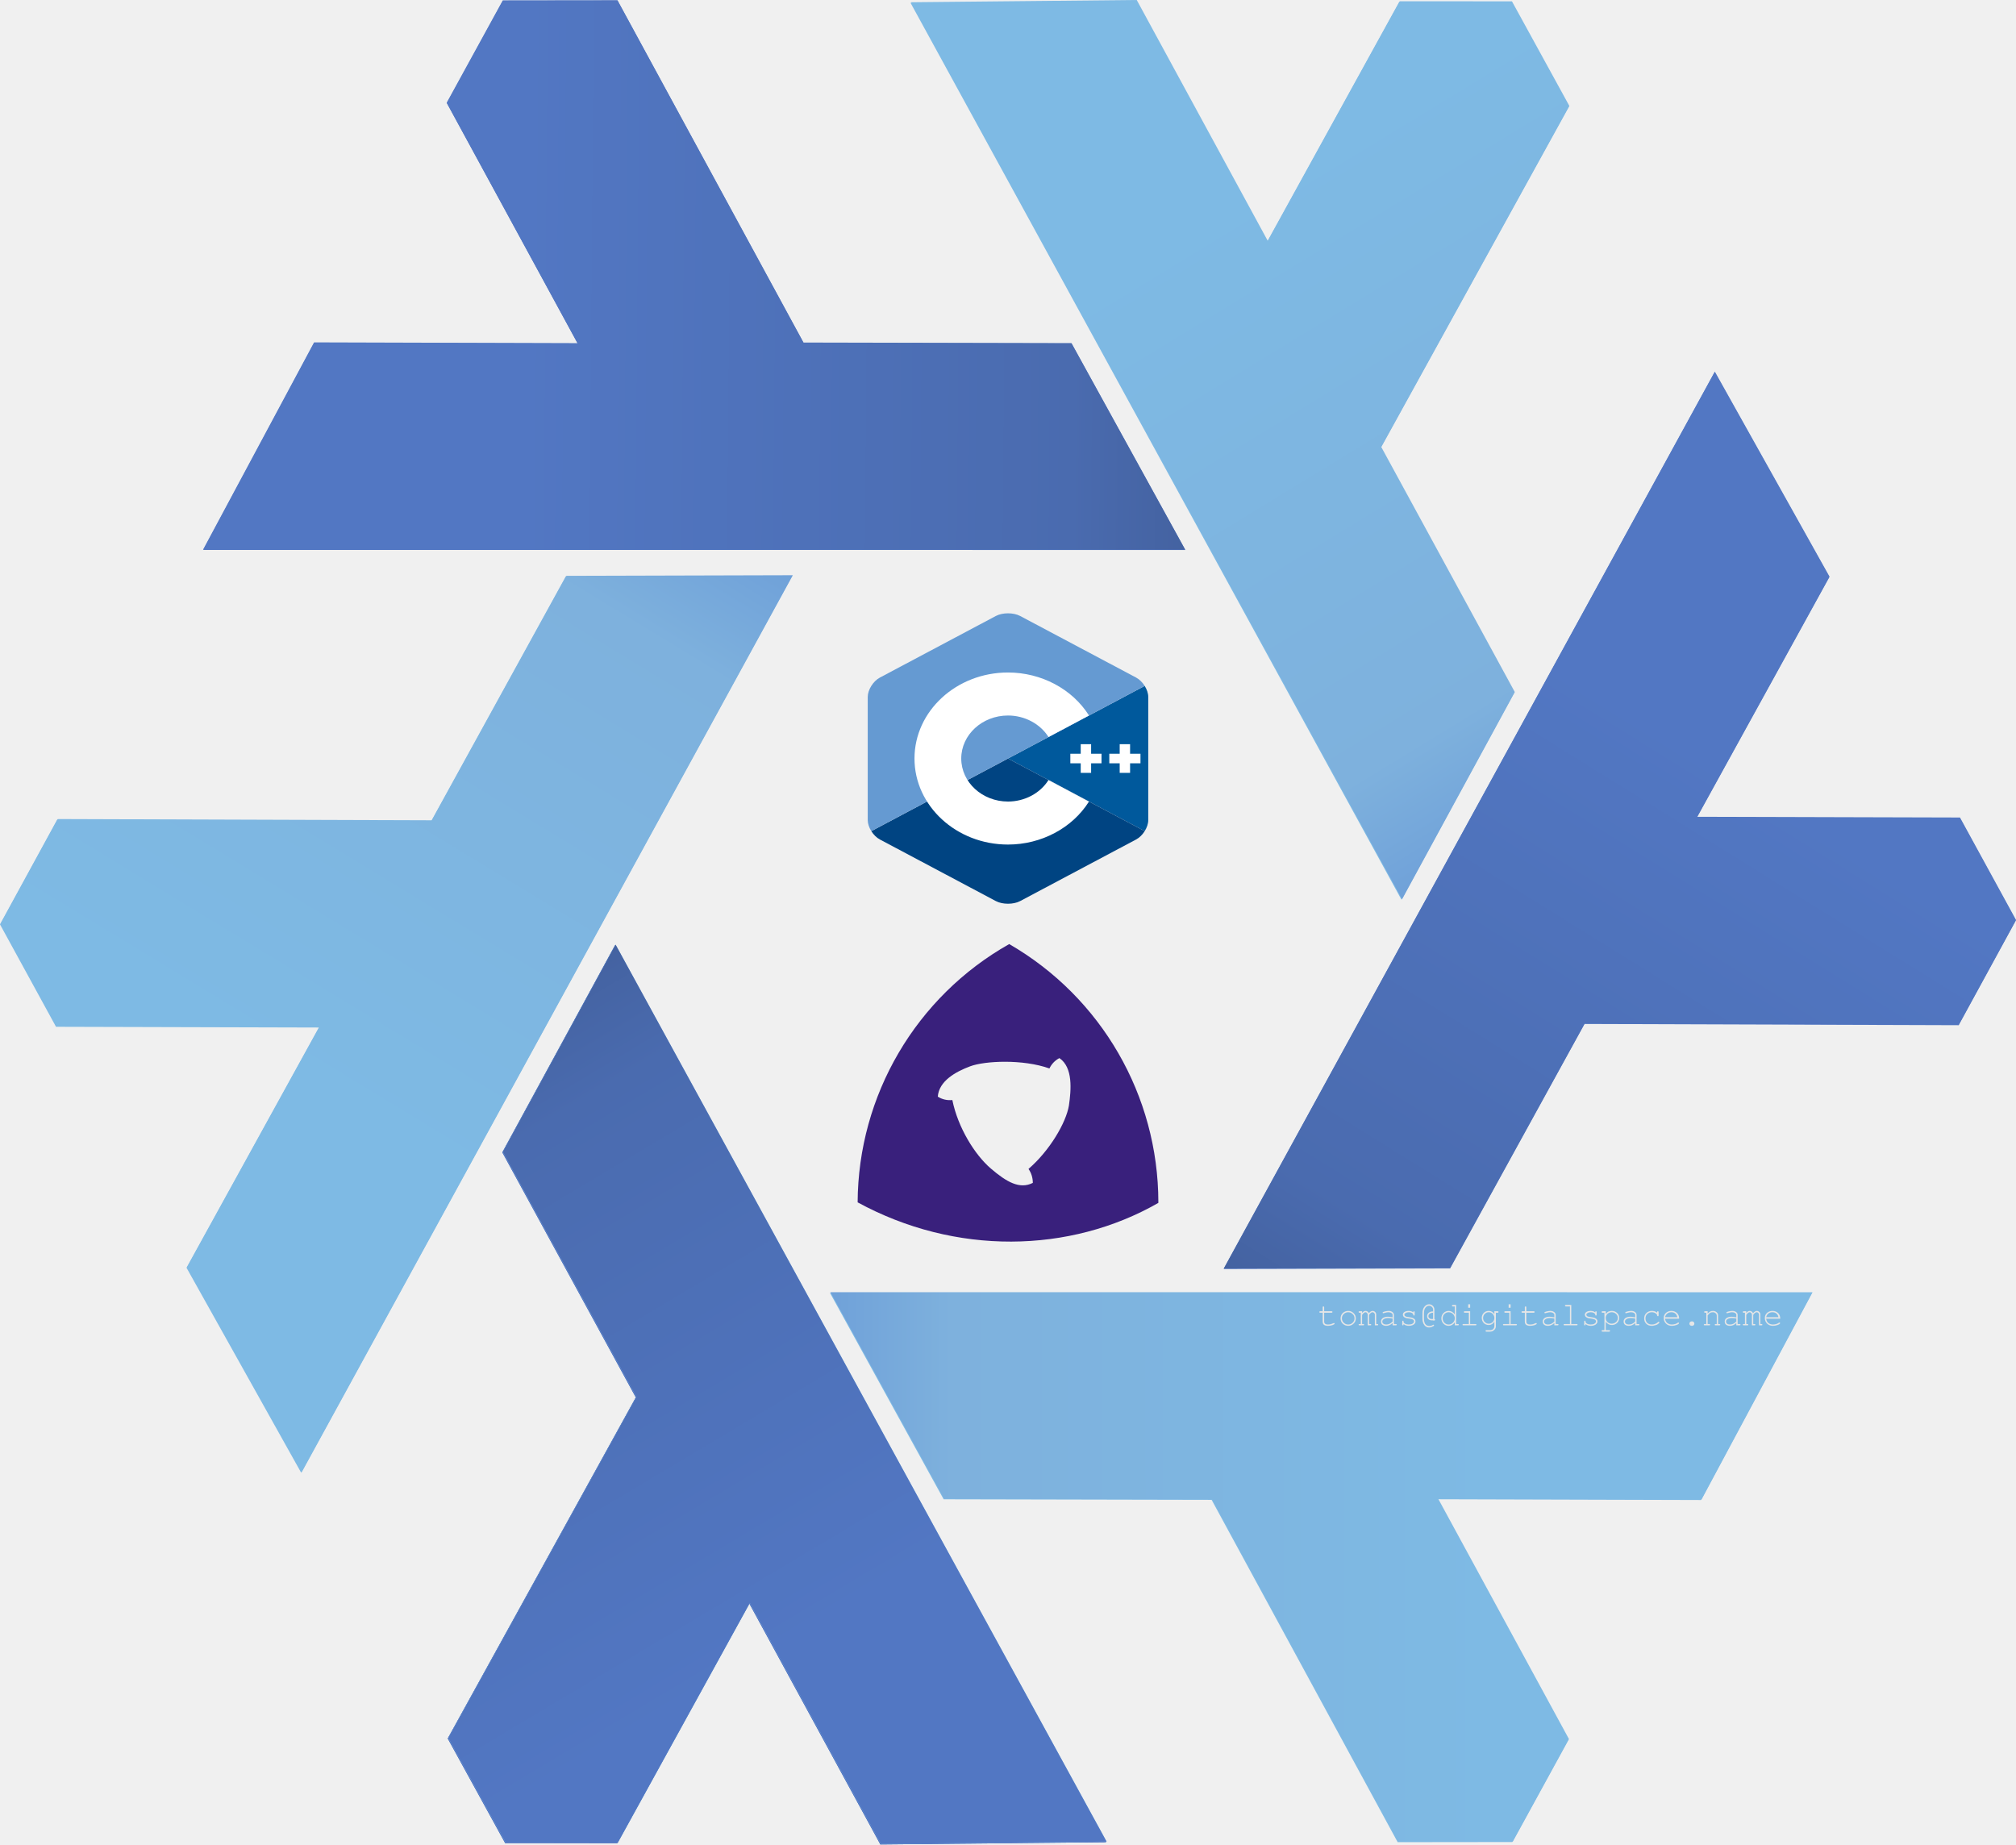
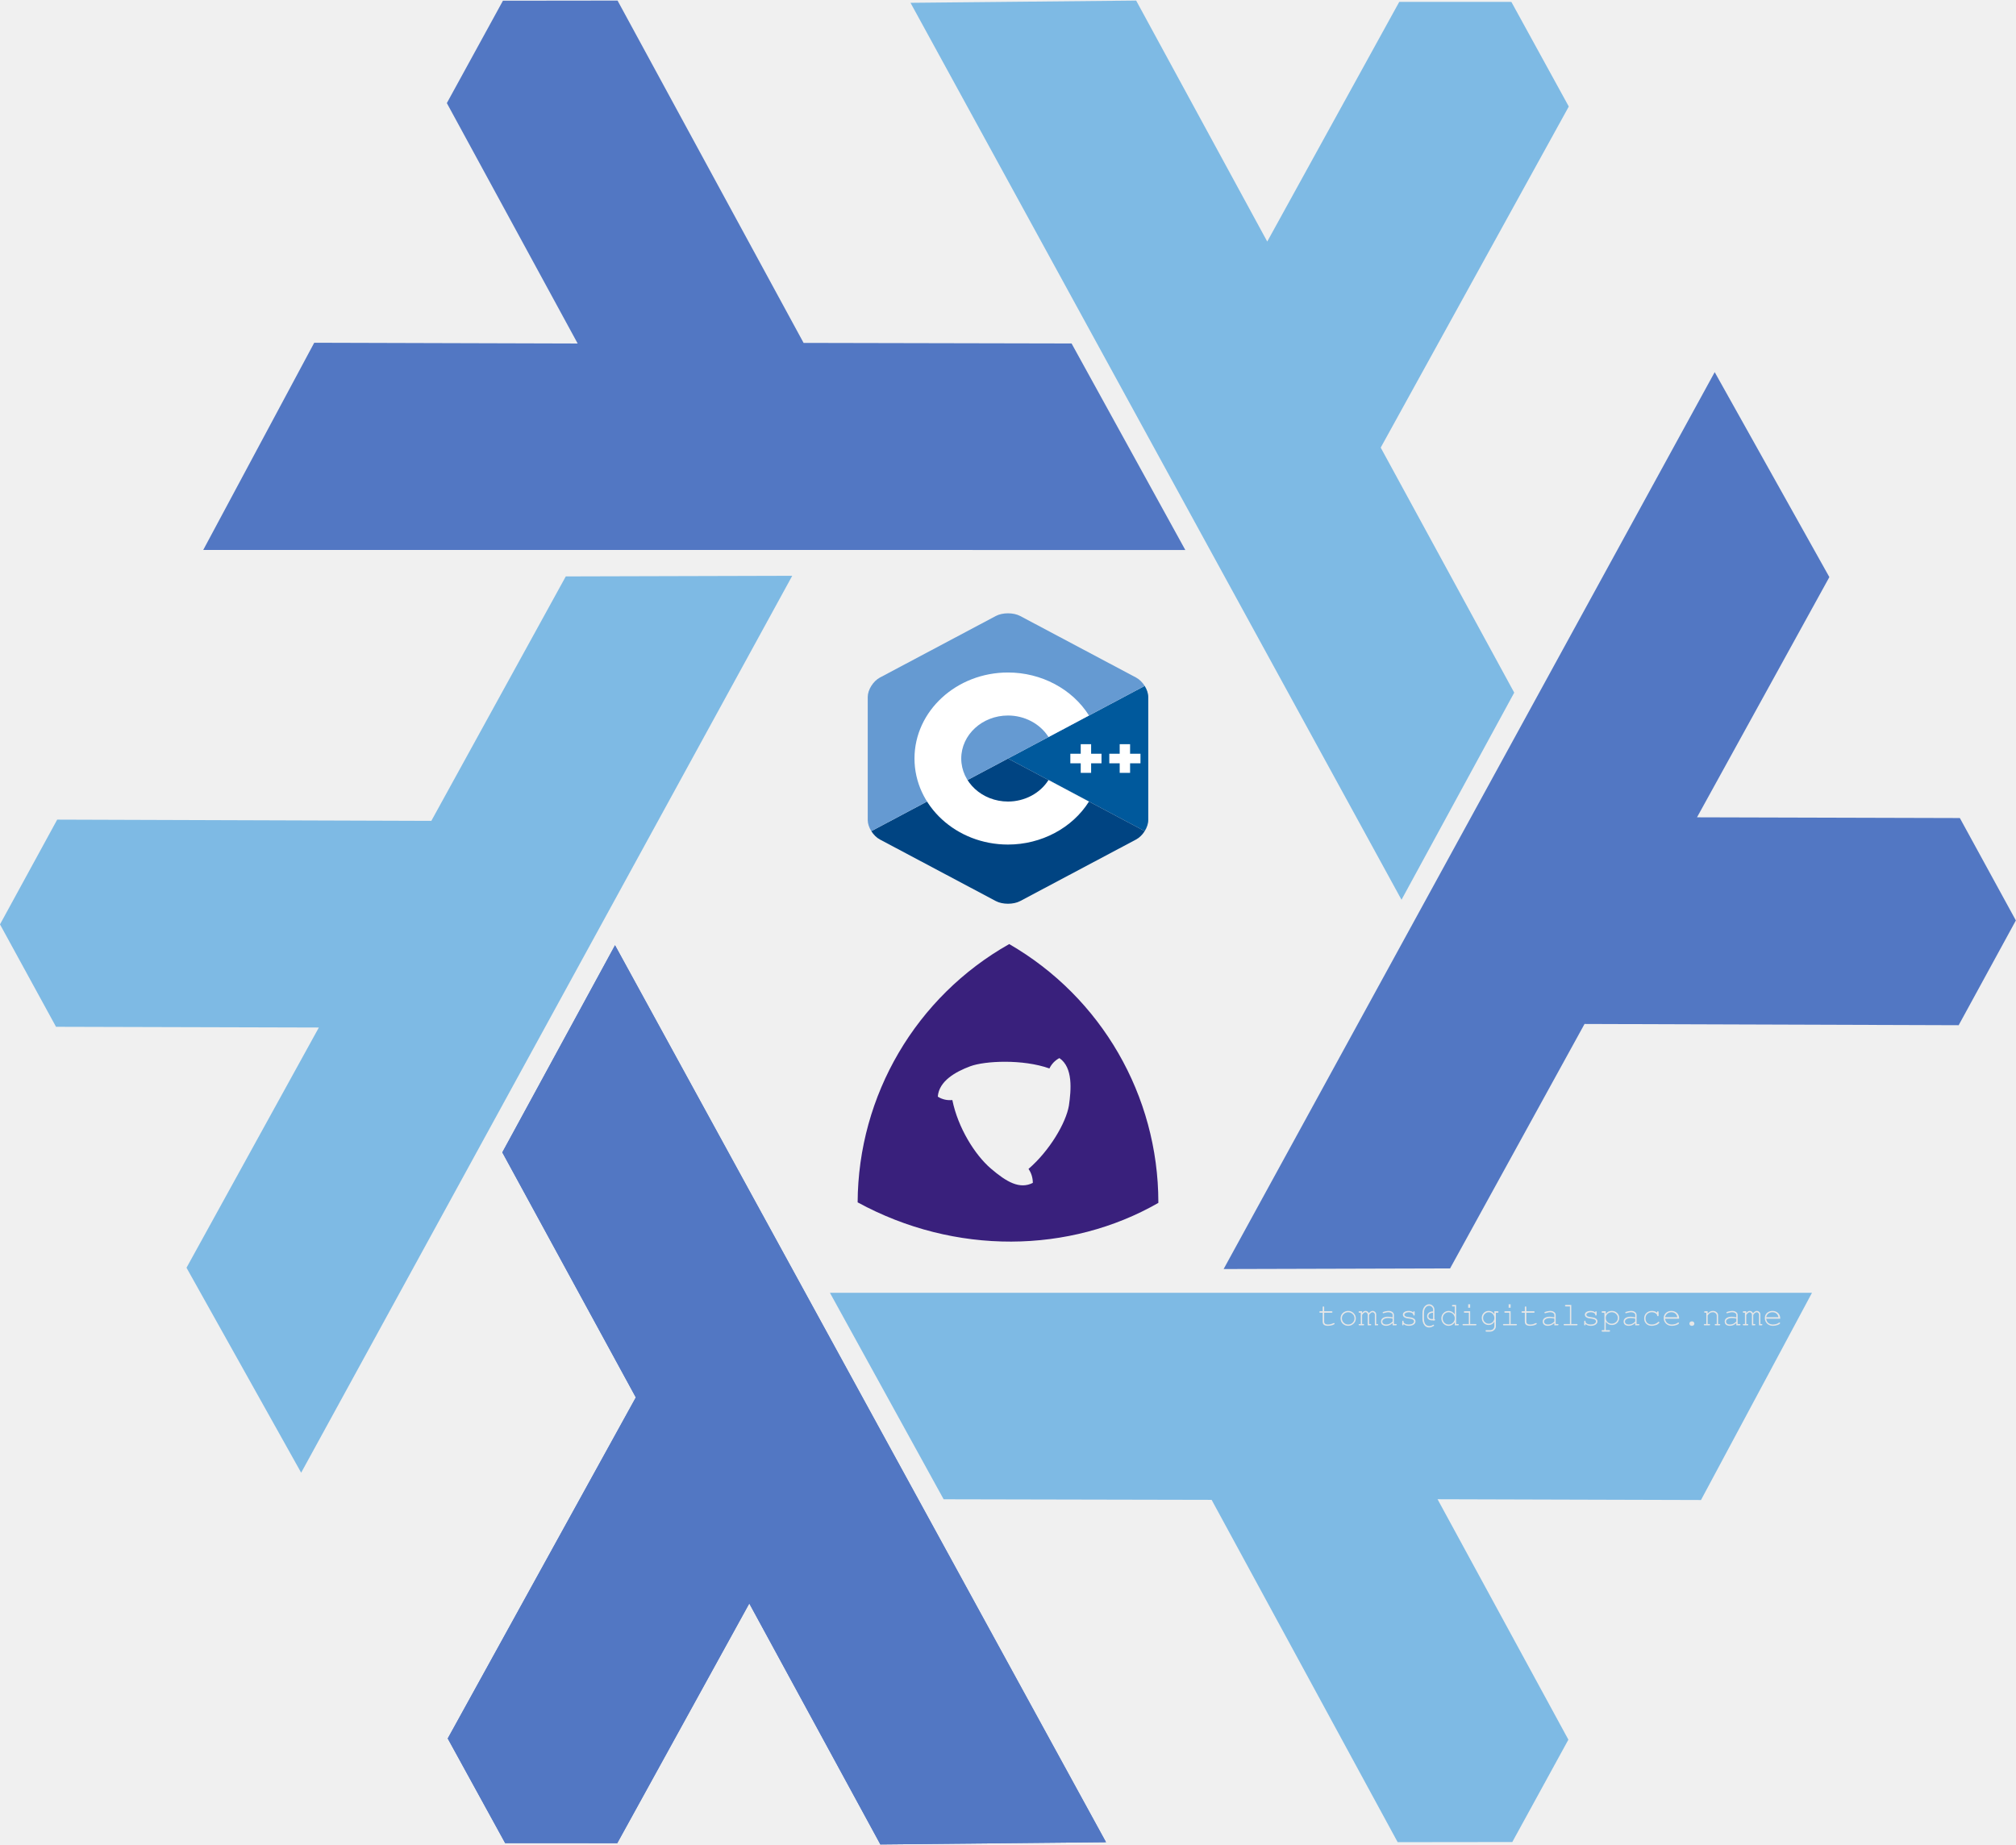
<svg xmlns="http://www.w3.org/2000/svg" xmlns:xlink="http://www.w3.org/1999/xlink" width="465.616mm" height="426.004mm" viewBox="0 0 465.616 426.004" version="1.1" id="svg1" xml:space="preserve">
  <defs id="defs1">
    <rect x="92.898" y="1238.642" width="1006.397" height="692.866" id="rect1" />
    <marker orient="auto" refY="0" refX="0" id="marker4405" style="overflow:visible">
      <path id="path4403" d="M 0,0 5,-5 -12.5,0 5,5 Z" style="fill:#000000;fill-opacity:1;fill-rule:evenodd;stroke:#000000;stroke-width:1pt;stroke-opacity:1" transform="matrix(-0.8,0,0,-0.8,-10,0)" />
    </marker>
    <marker orient="auto" refY="0" refX="0" id="Arrow1Lstart" style="overflow:visible">
      <path id="path2389" d="M 0,0 5,-5 -12.5,0 5,5 Z" style="fill:#000000;fill-opacity:1;fill-rule:evenodd;stroke:#000000;stroke-width:1pt;stroke-opacity:1" transform="matrix(0.8,0,0,0.8,10,0)" />
    </marker>
    <marker orient="auto" refY="0" refX="0" id="Arrow1Lend" style="overflow:visible">
      <path id="path2392" d="M 0,0 5,-5 -12.5,0 5,5 Z" style="fill:#000000;fill-opacity:1;fill-rule:evenodd;stroke:#000000;stroke-width:1pt;stroke-opacity:1" transform="matrix(-0.8,0,0,-0.8,-10,0)" />
    </marker>
-     <linearGradient id="linearGradient5562">
-       <stop style="stop-color:#699ad7;stop-opacity:1" offset="0" id="stop5564" />
-       <stop id="stop5566" offset="0.243" style="stop-color:#7eb1dd;stop-opacity:1" />
-       <stop style="stop-color:#7ebae4;stop-opacity:1" offset="1" id="stop5568" />
-     </linearGradient>
-     <linearGradient id="linearGradient5053">
-       <stop style="stop-color:#415e9a;stop-opacity:1" offset="0" id="stop5055" />
-       <stop id="stop5057" offset="0.232" style="stop-color:#4a6baf;stop-opacity:1" />
-       <stop style="stop-color:#5277c3;stop-opacity:1" offset="1" id="stop5059" />
-     </linearGradient>
    <linearGradient id="linearGradient5960">
      <stop id="stop5962" offset="0" style="stop-color:#637ddf;stop-opacity:1" />
      <stop style="stop-color:#649afa;stop-opacity:1" offset="0.232" id="stop5964" />
      <stop id="stop5966" offset="1" style="stop-color:#719efa;stop-opacity:1" />
    </linearGradient>
    <linearGradient y2="515.971" x2="282.261" y1="338.624" x1="213.956" gradientTransform="translate(983.3608,601.3889)" gradientUnits="userSpaceOnUse" id="linearGradient5855" xlink:href="#linearGradient5960" />
-     <linearGradient xlink:href="#linearGradient5562" id="linearGradient5384" gradientUnits="userSpaceOnUse" gradientTransform="translate(70.65034,-1055.151)" x1="200.597" y1="351.411" x2="290.087" y2="506.188" />
-     <linearGradient xlink:href="#linearGradient5053" id="linearGradient5386" gradientUnits="userSpaceOnUse" gradientTransform="translate(864.6959,-1491.341)" x1="-584.199" y1="782.336" x2="-496.297" y2="937.714" />
    <marker orient="auto" refY="0" refX="0" id="marker4405-3" style="overflow:visible">
      <path id="path4403-5" d="M 0,0 5,-5 -12.5,0 5,5 Z" style="fill:#000000;fill-opacity:1;fill-rule:evenodd;stroke:#000000;stroke-width:1pt;stroke-opacity:1" transform="matrix(-0.8,0,0,-0.8,-10,0)" />
    </marker>
    <marker orient="auto" refY="0" refX="0" id="Arrow1Lstart-6" style="overflow:visible">
      <path id="path2389-2" d="M 0,0 5,-5 -12.5,0 5,5 Z" style="fill:#000000;fill-opacity:1;fill-rule:evenodd;stroke:#000000;stroke-width:1pt;stroke-opacity:1" transform="matrix(0.8,0,0,0.8,10,0)" />
    </marker>
    <marker orient="auto" refY="0" refX="0" id="Arrow1Lend-9" style="overflow:visible">
      <path id="path2392-1" d="M 0,0 5,-5 -12.5,0 5,5 Z" style="fill:#000000;fill-opacity:1;fill-rule:evenodd;stroke:#000000;stroke-width:1pt;stroke-opacity:1" transform="matrix(-0.8,0,0,-0.8,-10,0)" />
    </marker>
  </defs>
  <g id="layer1" transform="translate(130.0525,111.1688)">
-     <g id="g1" transform="matrix(0.9280077,0,0,0.9786965,-152.0988,-135.3559)">
-       <g id="layer7" style="display:none">
-         <rect transform="translate(-132.5822,958.0402)" style="color:#000000;clip-rule:nonzero;display:inline;overflow:visible;visibility:visible;opacity:1;isolation:auto;mix-blend-mode:normal;color-interpolation:sRGB;color-interpolation-filters:linearRGB;solid-color:#000000;solid-opacity:1;fill:#ffffff;fill-opacity:1;fill-rule:evenodd;stroke:none;stroke-width:3;stroke-linecap:butt;stroke-linejoin:round;stroke-miterlimit:4;stroke-dasharray:none;stroke-dashoffset:0;stroke-opacity:1;marker:none;color-rendering:auto;image-rendering:auto;shape-rendering:auto;text-rendering:auto;enable-background:accumulate" id="rect5389" width="1543.428" height="483.744" x="132.582" y="-957.778" />
+     <g id="layer7" style="display:none" transform="matrix(0.9280077,0,0,0.9786965,-152.0988,-135.3559)">
+       <rect transform="translate(-132.5822,958.0402)" style="color:#000000;clip-rule:nonzero;display:inline;overflow:visible;visibility:visible;opacity:1;isolation:auto;mix-blend-mode:normal;color-interpolation:sRGB;color-interpolation-filters:linearRGB;solid-color:#000000;solid-opacity:1;fill:#ffffff;fill-opacity:1;fill-rule:evenodd;stroke:none;stroke-width:3;stroke-linecap:butt;stroke-linejoin:round;stroke-miterlimit:4;stroke-dasharray:none;stroke-dashoffset:0;stroke-opacity:1;marker:none;color-rendering:auto;image-rendering:auto;shape-rendering:auto;text-rendering:auto;enable-background:accumulate" id="rect5389" width="1543.428" height="483.744" x="132.582" y="-957.778" />
+     </g>
+     <g id="layer5" style="display:none;opacity:0.516" transform="matrix(0.9280077,0,0,0.9786965,-275.1361,802.2747)">
+       <rect y="-957.778" x="132.582" height="483.744" width="1543.428" id="rect5350" style="color:#000000;clip-rule:nonzero;display:inline;overflow:visible;visibility:visible;opacity:1;isolation:auto;mix-blend-mode:normal;color-interpolation:sRGB;color-interpolation-filters:linearRGB;solid-color:#000000;solid-opacity:1;fill:#d4d4d4;fill-opacity:1;fill-rule:evenodd;stroke:none;stroke-width:3;stroke-linecap:butt;stroke-linejoin:round;stroke-miterlimit:4;stroke-dasharray:none;stroke-dashoffset:0;stroke-opacity:1;marker:none;color-rendering:auto;image-rendering:auto;shape-rendering:auto;text-rendering:auto;enable-background:accumulate" />
+       <rect style="color:#000000;clip-rule:nonzero;display:inline;overflow:visible;visibility:visible;opacity:1;isolation:auto;mix-blend-mode:normal;color-interpolation:sRGB;color-interpolation-filters:linearRGB;solid-color:#000000;solid-opacity:1;fill:#9b9b9b;fill-opacity:1;fill-rule:evenodd;stroke:none;stroke-width:3;stroke-linecap:butt;stroke-linejoin:round;stroke-miterlimit:4;stroke-dasharray:none;stroke-dashoffset:0;stroke-opacity:1;marker:none;color-rendering:auto;image-rendering:auto;shape-rendering:auto;text-rendering:auto;enable-background:accumulate" id="rect5346" width="1496.443" height="435.681" x="155.776" y="-933.387" />
+       <rect y="-851.659" x="159.027" height="272.584" width="1492.573" id="rect5348" style="color:#000000;clip-rule:nonzero;display:inline;overflow:visible;visibility:visible;opacity:1;isolation:auto;mix-blend-mode:normal;color-interpolation:sRGB;color-interpolation-filters:linearRGB;solid-color:#000000;solid-opacity:1;fill:#848484;fill-opacity:1;fill-rule:evenodd;stroke:none;stroke-width:3;stroke-linecap:butt;stroke-linejoin:round;stroke-miterlimit:4;stroke-dasharray:none;stroke-dashoffset:0;stroke-opacity:1;marker:none;color-rendering:auto;image-rendering:auto;shape-rendering:auto;text-rendering:auto;enable-background:accumulate" />
+     </g>
+     <g id="layer6" style="display:none" transform="matrix(0.9280077,0,0,0.9786965,-275.1361,802.2747)">
+       <rect y="-958.028" x="132.651" height="484.304" width="550.416" id="rect5379" style="color:#000000;clip-rule:nonzero;display:inline;overflow:visible;visibility:visible;opacity:1;isolation:auto;mix-blend-mode:normal;color-interpolation:sRGB;color-interpolation-filters:linearRGB;solid-color:#000000;solid-opacity:1;fill:#5c201e;fill-opacity:1;fill-rule:evenodd;stroke:none;stroke-width:3;stroke-linecap:butt;stroke-linejoin:round;stroke-miterlimit:4;stroke-dasharray:none;stroke-dashoffset:0;stroke-opacity:1;marker:none;color-rendering:auto;image-rendering:auto;shape-rendering:auto;text-rendering:auto;enable-background:accumulate" />
+       <rect style="color:#000000;clip-rule:nonzero;display:inline;overflow:visible;visibility:visible;opacity:1;isolation:auto;mix-blend-mode:normal;color-interpolation:sRGB;color-interpolation-filters:linearRGB;solid-color:#000000;solid-opacity:1;fill:#c24a46;fill-opacity:1;fill-rule:evenodd;stroke:none;stroke-width:3;stroke-linecap:butt;stroke-linejoin:round;stroke-miterlimit:4;stroke-dasharray:none;stroke-dashoffset:0;stroke-opacity:1;marker:none;color-rendering:auto;image-rendering:auto;shape-rendering:auto;text-rendering:auto;enable-background:accumulate" id="rect5372" width="501.944" height="434.304" x="156.123" y="-933.028" />
+       <rect style="color:#000000;clip-rule:nonzero;display:inline;overflow:visible;visibility:visible;opacity:1;isolation:auto;mix-blend-mode:normal;color-interpolation:sRGB;color-interpolation-filters:linearRGB;solid-color:#000000;solid-opacity:1;fill:#d98d8a;fill-opacity:1;fill-rule:evenodd;stroke:none;stroke-width:3;stroke-linecap:butt;stroke-linejoin:round;stroke-miterlimit:4;stroke-dasharray:none;stroke-dashoffset:0;stroke-opacity:1;marker:none;color-rendering:auto;image-rendering:auto;shape-rendering:auto;text-rendering:auto;enable-background:accumulate" id="rect5381" width="24.94" height="24.94" x="658.028" y="-958.04" />
+     </g>
+     <g id="layer1-7" style="display:inline" transform="matrix(0.9280077,0,0,0.9786965,-275.1361,802.2747)">
+       <path style="color:#000000;clip-rule:nonzero;display:inline;overflow:visible;visibility:visible;opacity:1;isolation:auto;mix-blend-mode:normal;color-interpolation:sRGB;color-interpolation-filters:linearRGB;solid-color:#000000;solid-opacity:1;fill:#5277c3;fill-opacity:1;fill-rule:evenodd;stroke:none;stroke-width:3;stroke-linecap:butt;stroke-linejoin:round;stroke-miterlimit:4;stroke-dasharray:none;stroke-dashoffset:0;stroke-opacity:1;color-rendering:auto;image-rendering:auto;shape-rendering:auto;text-rendering:auto;enable-background:accumulate" d="m 309.404,-710.252 122.197,211.675 -56.157,0.527 -32.624,-56.869 -32.856,56.565 -27.902,-0.011 -14.291,-24.69 46.81,-80.49 -33.229,-57.826 z" id="path4861" />
+       <path style="color:#000000;clip-rule:nonzero;display:inline;overflow:visible;visibility:visible;opacity:1;isolation:auto;mix-blend-mode:normal;color-interpolation:sRGB;color-interpolation-filters:linearRGB;solid-color:#000000;solid-opacity:1;fill:#7ebae4;fill-opacity:1;fill-rule:evenodd;stroke:none;stroke-width:3;stroke-linecap:butt;stroke-linejoin:round;stroke-miterlimit:4;stroke-dasharray:none;stroke-dashoffset:0;stroke-opacity:1;color-rendering:auto;image-rendering:auto;shape-rendering:auto;text-rendering:auto;enable-background:accumulate" d="m 353.509,-797.443 -122.218,211.663 -28.535,-48.37 32.938,-56.688 -65.415,-0.172 -13.941,-24.17 14.236,-24.721 93.112,0.294 33.464,-57.69 z" id="use4863" />
+       <path style="color:#000000;clip-rule:nonzero;display:inline;overflow:visible;visibility:visible;opacity:1;isolation:auto;mix-blend-mode:normal;color-interpolation:sRGB;color-interpolation-filters:linearRGB;solid-color:#000000;solid-opacity:1;fill:#7ebae4;fill-opacity:1;fill-rule:evenodd;stroke:none;stroke-width:3;stroke-linecap:butt;stroke-linejoin:round;stroke-miterlimit:4;stroke-dasharray:none;stroke-dashoffset:0;stroke-opacity:1;color-rendering:auto;image-rendering:auto;shape-rendering:auto;text-rendering:auto;enable-background:accumulate" d="m 362.885,-628.243 244.414,0.012 -27.622,48.897 -65.562,-0.182 32.559,56.737 -13.961,24.159 -28.527,0.032 -46.301,-80.784 -66.693,-0.135 z" id="use4865" />
+       <path style="color:#000000;clip-rule:nonzero;display:inline;overflow:visible;visibility:visible;opacity:1;isolation:auto;mix-blend-mode:normal;color-interpolation:sRGB;color-interpolation-filters:linearRGB;solid-color:#000000;solid-opacity:1;fill:#7ebae4;fill-opacity:1;fill-rule:evenodd;stroke:none;stroke-width:3;stroke-linecap:butt;stroke-linejoin:round;stroke-miterlimit:4;stroke-dasharray:none;stroke-dashoffset:0;stroke-opacity:1;color-rendering:auto;image-rendering:auto;shape-rendering:auto;text-rendering:auto;enable-background:accumulate" d="m 505.143,-720.989 -122.197,-211.675 56.157,-0.527 32.624,56.869 32.856,-56.565 27.902,0.011 14.291,24.69 -46.81,80.49 33.229,57.826 z" id="use4867" />
+       <path id="path4873" d="m 309.404,-710.252 122.197,211.675 -56.157,0.527 -32.624,-56.869 -32.856,56.565 -27.902,-0.011 -14.291,-24.69 46.81,-80.49 -33.229,-57.826 z" style="color:#000000;clip-rule:nonzero;display:inline;overflow:visible;visibility:visible;opacity:1;isolation:auto;mix-blend-mode:normal;color-interpolation:sRGB;color-interpolation-filters:linearRGB;solid-color:#000000;solid-opacity:1;fill:#5277c3;fill-opacity:1;fill-rule:evenodd;stroke:none;stroke-width:3;stroke-linecap:butt;stroke-linejoin:round;stroke-miterlimit:4;stroke-dasharray:none;stroke-dashoffset:0;stroke-opacity:1;color-rendering:auto;image-rendering:auto;shape-rendering:auto;text-rendering:auto;enable-background:accumulate" />
+       <path id="use4875" d="m 451.336,-803.533 -244.414,-0.012 27.622,-48.897 65.562,0.182 -32.559,-56.737 13.961,-24.159 28.527,-0.032 46.301,80.784 66.693,0.135 z" style="color:#000000;clip-rule:nonzero;display:inline;overflow:visible;visibility:visible;opacity:1;isolation:auto;mix-blend-mode:normal;color-interpolation:sRGB;color-interpolation-filters:linearRGB;solid-color:#000000;solid-opacity:1;fill:#5277c3;fill-opacity:1;fill-rule:evenodd;stroke:none;stroke-width:3;stroke-linecap:butt;stroke-linejoin:round;stroke-miterlimit:4;stroke-dasharray:none;stroke-dashoffset:0;stroke-opacity:1;color-rendering:auto;image-rendering:auto;shape-rendering:auto;text-rendering:auto;enable-background:accumulate" />
+       <path id="use4877" d="m 460.872,-633.842 122.218,-211.663 28.535,48.37 -32.938,56.688 65.415,0.172 13.941,24.17 -14.236,24.721 -93.112,-0.294 -33.464,57.69 z" style="color:#000000;clip-rule:nonzero;display:inline;overflow:visible;visibility:visible;opacity:1;isolation:auto;mix-blend-mode:normal;color-interpolation:sRGB;color-interpolation-filters:linearRGB;solid-color:#000000;solid-opacity:1;fill:#5277c3;fill-opacity:1;fill-rule:evenodd;stroke:none;stroke-width:3;stroke-linecap:butt;stroke-linejoin:round;stroke-miterlimit:4;stroke-dasharray:none;stroke-dashoffset:0;stroke-opacity:1;color-rendering:auto;image-rendering:auto;shape-rendering:auto;text-rendering:auto;enable-background:accumulate" />
+       <g id="layer2" style="display:none" transform="translate(72.03904,-1799.448)">
+         <path d="M 460.606,594.729 209.742,594.729 84.31,377.474 209.742,160.219 l 250.864,1e-5 125.432,217.255 z" id="path6032" style="color:#000000;display:inline;overflow:visible;visibility:visible;opacity:0.236;fill:#4e4d52;fill-opacity:1;fill-rule:nonzero;stroke:none;stroke-width:3;stroke-linecap:butt;stroke-linejoin:round;stroke-miterlimit:4;stroke-dasharray:none;stroke-dashoffset:0;stroke-opacity:1;marker:none;enable-background:accumulate" />
+         <path transform="translate(0,-308.2677)" style="color:#000000;display:inline;overflow:visible;visibility:visible;opacity:1;fill:#4e4d52;fill-opacity:1;fill-rule:nonzero;stroke:none;stroke-width:3;stroke-linecap:butt;stroke-linejoin:round;stroke-miterlimit:4;stroke-dasharray:none;stroke-dashoffset:0;stroke-opacity:1;marker:none;enable-background:accumulate" id="path5875" d="m 385.592,773.067 -100.835,0 -50.417,-87.326 50.417,-87.326 100.835,10e-6 50.417,87.326 z" />
+         <path transform="translate(0,-308.2677)" id="path5851" d="m 1216.559,938.534 123.055,228.14 -42.681,-1.262 -43.482,-79.772 -39.651,80.327 -32.688,-19.798 53.474,-100.285 -37.116,-73.89 z" style="fill:url(#linearGradient5855);fill-opacity:1;fill-rule:evenodd;stroke:none;stroke-width:3;stroke-linecap:butt;stroke-linejoin:round;stroke-miterlimit:4;stroke-dasharray:none;stroke-opacity:1" />
+         <rect style="color:#000000;clip-rule:nonzero;display:inline;overflow:visible;visibility:visible;opacity:0.415;isolation:auto;mix-blend-mode:normal;color-interpolation:sRGB;color-interpolation-filters:linearRGB;solid-color:#000000;solid-opacity:1;fill:#c53a3a;fill-opacity:1;fill-rule:nonzero;stroke:none;stroke-width:3;stroke-linecap:butt;stroke-linejoin:round;stroke-miterlimit:4;stroke-dasharray:none;stroke-dashoffset:0;stroke-opacity:1;marker:none;color-rendering:auto;image-rendering:auto;shape-rendering:auto;text-rendering:auto;enable-background:accumulate" id="rect5884" width="48.835" height="226.229" x="-34.742" y="446.171" transform="rotate(-30)" />
+         <path transform="translate(0,-308.2677)" style="color:#000000;clip-rule:nonzero;display:inline;overflow:visible;visibility:visible;opacity:0.509;isolation:auto;mix-blend-mode:normal;color-interpolation:sRGB;color-interpolation-filters:linearRGB;solid-color:#000000;solid-opacity:1;fill:#000000;fill-opacity:1;fill-rule:evenodd;stroke:none;stroke-width:3;stroke-linecap:butt;stroke-linejoin:round;stroke-miterlimit:4;stroke-dasharray:none;stroke-dashoffset:0;stroke-opacity:1;marker:none;color-rendering:auto;image-rendering:auto;shape-rendering:auto;text-rendering:auto;enable-background:accumulate" id="path3428" d="m 251.986,878.638 -14.024,24.291 h -28.049 l -14.024,-24.291 14.024,-24.291 h 28.049 z" />
+         <use x="0" y="0" xlink:href="#rect5884" id="use4252" transform="rotate(60,268.2979,489.4515)" width="100%" height="100%" />
+         <rect style="color:#000000;clip-rule:nonzero;display:inline;overflow:visible;visibility:visible;opacity:1;isolation:auto;mix-blend-mode:normal;color-interpolation:sRGB;color-interpolation-filters:linearRGB;solid-color:#000000;solid-opacity:1;fill:#000000;fill-opacity:0.651;fill-rule:evenodd;stroke:none;stroke-width:1px;stroke-linecap:butt;stroke-linejoin:miter;stroke-miterlimit:4;stroke-dasharray:none;stroke-dashoffset:0;stroke-opacity:1;marker:none;color-rendering:auto;image-rendering:auto;shape-rendering:auto;text-rendering:auto;enable-background:accumulate" id="rect4254" width="5.395" height="115.126" x="545.71" y="467.07" transform="rotate(30,575.2354,-154.1339)" />
      </g>
-       <g id="layer5" style="display:none;opacity:0.516" transform="translate(-132.5822,958.0402)">
-         <rect y="-957.778" x="132.582" height="483.744" width="1543.428" id="rect5350" style="color:#000000;clip-rule:nonzero;display:inline;overflow:visible;visibility:visible;opacity:1;isolation:auto;mix-blend-mode:normal;color-interpolation:sRGB;color-interpolation-filters:linearRGB;solid-color:#000000;solid-opacity:1;fill:#d4d4d4;fill-opacity:1;fill-rule:evenodd;stroke:none;stroke-width:3;stroke-linecap:butt;stroke-linejoin:round;stroke-miterlimit:4;stroke-dasharray:none;stroke-dashoffset:0;stroke-opacity:1;marker:none;color-rendering:auto;image-rendering:auto;shape-rendering:auto;text-rendering:auto;enable-background:accumulate" />
-         <rect style="color:#000000;clip-rule:nonzero;display:inline;overflow:visible;visibility:visible;opacity:1;isolation:auto;mix-blend-mode:normal;color-interpolation:sRGB;color-interpolation-filters:linearRGB;solid-color:#000000;solid-opacity:1;fill:#9b9b9b;fill-opacity:1;fill-rule:evenodd;stroke:none;stroke-width:3;stroke-linecap:butt;stroke-linejoin:round;stroke-miterlimit:4;stroke-dasharray:none;stroke-dashoffset:0;stroke-opacity:1;marker:none;color-rendering:auto;image-rendering:auto;shape-rendering:auto;text-rendering:auto;enable-background:accumulate" id="rect5346" width="1496.443" height="435.681" x="155.776" y="-933.387" />
-         <rect y="-851.659" x="159.027" height="272.584" width="1492.573" id="rect5348" style="color:#000000;clip-rule:nonzero;display:inline;overflow:visible;visibility:visible;opacity:1;isolation:auto;mix-blend-mode:normal;color-interpolation:sRGB;color-interpolation-filters:linearRGB;solid-color:#000000;solid-opacity:1;fill:#848484;fill-opacity:1;fill-rule:evenodd;stroke:none;stroke-width:3;stroke-linecap:butt;stroke-linejoin:round;stroke-miterlimit:4;stroke-dasharray:none;stroke-dashoffset:0;stroke-opacity:1;marker:none;color-rendering:auto;image-rendering:auto;shape-rendering:auto;text-rendering:auto;enable-background:accumulate" />
-       </g>
-       <g id="layer6" style="display:none" transform="translate(-132.5822,958.0402)">
-         <rect y="-958.028" x="132.651" height="484.304" width="550.416" id="rect5379" style="color:#000000;clip-rule:nonzero;display:inline;overflow:visible;visibility:visible;opacity:1;isolation:auto;mix-blend-mode:normal;color-interpolation:sRGB;color-interpolation-filters:linearRGB;solid-color:#000000;solid-opacity:1;fill:#5c201e;fill-opacity:1;fill-rule:evenodd;stroke:none;stroke-width:3;stroke-linecap:butt;stroke-linejoin:round;stroke-miterlimit:4;stroke-dasharray:none;stroke-dashoffset:0;stroke-opacity:1;marker:none;color-rendering:auto;image-rendering:auto;shape-rendering:auto;text-rendering:auto;enable-background:accumulate" />
-         <rect style="color:#000000;clip-rule:nonzero;display:inline;overflow:visible;visibility:visible;opacity:1;isolation:auto;mix-blend-mode:normal;color-interpolation:sRGB;color-interpolation-filters:linearRGB;solid-color:#000000;solid-opacity:1;fill:#c24a46;fill-opacity:1;fill-rule:evenodd;stroke:none;stroke-width:3;stroke-linecap:butt;stroke-linejoin:round;stroke-miterlimit:4;stroke-dasharray:none;stroke-dashoffset:0;stroke-opacity:1;marker:none;color-rendering:auto;image-rendering:auto;shape-rendering:auto;text-rendering:auto;enable-background:accumulate" id="rect5372" width="501.944" height="434.304" x="156.123" y="-933.028" />
-         <rect style="color:#000000;clip-rule:nonzero;display:inline;overflow:visible;visibility:visible;opacity:1;isolation:auto;mix-blend-mode:normal;color-interpolation:sRGB;color-interpolation-filters:linearRGB;solid-color:#000000;solid-opacity:1;fill:#d98d8a;fill-opacity:1;fill-rule:evenodd;stroke:none;stroke-width:3;stroke-linecap:butt;stroke-linejoin:round;stroke-miterlimit:4;stroke-dasharray:none;stroke-dashoffset:0;stroke-opacity:1;marker:none;color-rendering:auto;image-rendering:auto;shape-rendering:auto;text-rendering:auto;enable-background:accumulate" id="rect5381" width="24.94" height="24.94" x="658.028" y="-958.04" />
-       </g>
-       <g id="layer1-7" style="display:inline" transform="translate(-132.5822,958.0402)">
-         <path style="color:#000000;clip-rule:nonzero;display:inline;overflow:visible;visibility:visible;opacity:1;isolation:auto;mix-blend-mode:normal;color-interpolation:sRGB;color-interpolation-filters:linearRGB;solid-color:#000000;solid-opacity:1;fill:#5277c3;fill-opacity:1;fill-rule:evenodd;stroke:none;stroke-width:3;stroke-linecap:butt;stroke-linejoin:round;stroke-miterlimit:4;stroke-dasharray:none;stroke-dashoffset:0;stroke-opacity:1;color-rendering:auto;image-rendering:auto;shape-rendering:auto;text-rendering:auto;enable-background:accumulate" d="m 309.404,-710.252 122.197,211.675 -56.157,0.527 -32.624,-56.869 -32.856,56.565 -27.902,-0.011 -14.291,-24.69 46.81,-80.49 -33.229,-57.826 z" id="path4861" />
-         <path style="color:#000000;clip-rule:nonzero;display:inline;overflow:visible;visibility:visible;opacity:1;isolation:auto;mix-blend-mode:normal;color-interpolation:sRGB;color-interpolation-filters:linearRGB;solid-color:#000000;solid-opacity:1;fill:#7ebae4;fill-opacity:1;fill-rule:evenodd;stroke:none;stroke-width:3;stroke-linecap:butt;stroke-linejoin:round;stroke-miterlimit:4;stroke-dasharray:none;stroke-dashoffset:0;stroke-opacity:1;color-rendering:auto;image-rendering:auto;shape-rendering:auto;text-rendering:auto;enable-background:accumulate" d="m 353.509,-797.443 -122.218,211.663 -28.535,-48.37 32.938,-56.688 -65.415,-0.172 -13.941,-24.17 14.236,-24.721 93.112,0.294 33.464,-57.69 z" id="use4863" />
-         <path style="color:#000000;clip-rule:nonzero;display:inline;overflow:visible;visibility:visible;opacity:1;isolation:auto;mix-blend-mode:normal;color-interpolation:sRGB;color-interpolation-filters:linearRGB;solid-color:#000000;solid-opacity:1;fill:#7ebae4;fill-opacity:1;fill-rule:evenodd;stroke:none;stroke-width:3;stroke-linecap:butt;stroke-linejoin:round;stroke-miterlimit:4;stroke-dasharray:none;stroke-dashoffset:0;stroke-opacity:1;color-rendering:auto;image-rendering:auto;shape-rendering:auto;text-rendering:auto;enable-background:accumulate" d="m 362.885,-628.243 244.414,0.012 -27.622,48.897 -65.562,-0.182 32.559,56.737 -13.961,24.159 -28.527,0.032 -46.301,-80.784 -66.693,-0.135 z" id="use4865" />
-         <path style="color:#000000;clip-rule:nonzero;display:inline;overflow:visible;visibility:visible;opacity:1;isolation:auto;mix-blend-mode:normal;color-interpolation:sRGB;color-interpolation-filters:linearRGB;solid-color:#000000;solid-opacity:1;fill:#7ebae4;fill-opacity:1;fill-rule:evenodd;stroke:none;stroke-width:3;stroke-linecap:butt;stroke-linejoin:round;stroke-miterlimit:4;stroke-dasharray:none;stroke-dashoffset:0;stroke-opacity:1;color-rendering:auto;image-rendering:auto;shape-rendering:auto;text-rendering:auto;enable-background:accumulate" d="m 505.143,-720.989 -122.197,-211.675 56.157,-0.527 32.624,56.869 32.856,-56.565 27.902,0.011 14.291,24.69 -46.81,80.49 33.229,57.826 z" id="use4867" />
-         <path id="path4873" d="m 309.404,-710.252 122.197,211.675 -56.157,0.527 -32.624,-56.869 -32.856,56.565 -27.902,-0.011 -14.291,-24.69 46.81,-80.49 -33.229,-57.826 z" style="color:#000000;clip-rule:nonzero;display:inline;overflow:visible;visibility:visible;opacity:1;isolation:auto;mix-blend-mode:normal;color-interpolation:sRGB;color-interpolation-filters:linearRGB;solid-color:#000000;solid-opacity:1;fill:#5277c3;fill-opacity:1;fill-rule:evenodd;stroke:none;stroke-width:3;stroke-linecap:butt;stroke-linejoin:round;stroke-miterlimit:4;stroke-dasharray:none;stroke-dashoffset:0;stroke-opacity:1;color-rendering:auto;image-rendering:auto;shape-rendering:auto;text-rendering:auto;enable-background:accumulate" />
-         <path id="use4875" d="m 451.336,-803.533 -244.414,-0.012 27.622,-48.897 65.562,0.182 -32.559,-56.737 13.961,-24.159 28.527,-0.032 46.301,80.784 66.693,0.135 z" style="color:#000000;clip-rule:nonzero;display:inline;overflow:visible;visibility:visible;opacity:1;isolation:auto;mix-blend-mode:normal;color-interpolation:sRGB;color-interpolation-filters:linearRGB;solid-color:#000000;solid-opacity:1;fill:#5277c3;fill-opacity:1;fill-rule:evenodd;stroke:none;stroke-width:3;stroke-linecap:butt;stroke-linejoin:round;stroke-miterlimit:4;stroke-dasharray:none;stroke-dashoffset:0;stroke-opacity:1;color-rendering:auto;image-rendering:auto;shape-rendering:auto;text-rendering:auto;enable-background:accumulate" />
-         <path id="use4877" d="m 460.872,-633.842 122.218,-211.663 28.535,48.37 -32.938,56.688 65.415,0.172 13.941,24.17 -14.236,24.721 -93.112,-0.294 -33.464,57.69 z" style="color:#000000;clip-rule:nonzero;display:inline;overflow:visible;visibility:visible;opacity:1;isolation:auto;mix-blend-mode:normal;color-interpolation:sRGB;color-interpolation-filters:linearRGB;solid-color:#000000;solid-opacity:1;fill:#5277c3;fill-opacity:1;fill-rule:evenodd;stroke:none;stroke-width:3;stroke-linecap:butt;stroke-linejoin:round;stroke-miterlimit:4;stroke-dasharray:none;stroke-dashoffset:0;stroke-opacity:1;color-rendering:auto;image-rendering:auto;shape-rendering:auto;text-rendering:auto;enable-background:accumulate" />
-         <g id="layer2" style="display:none" transform="translate(72.03904,-1799.448)">
-           <path d="M 460.606,594.729 209.742,594.729 84.31,377.474 209.742,160.219 l 250.864,1e-5 125.432,217.255 z" id="path6032" style="color:#000000;display:inline;overflow:visible;visibility:visible;opacity:0.236;fill:#4e4d52;fill-opacity:1;fill-rule:nonzero;stroke:none;stroke-width:3;stroke-linecap:butt;stroke-linejoin:round;stroke-miterlimit:4;stroke-dasharray:none;stroke-dashoffset:0;stroke-opacity:1;marker:none;enable-background:accumulate" />
-           <path transform="translate(0,-308.2677)" style="color:#000000;display:inline;overflow:visible;visibility:visible;opacity:1;fill:#4e4d52;fill-opacity:1;fill-rule:nonzero;stroke:none;stroke-width:3;stroke-linecap:butt;stroke-linejoin:round;stroke-miterlimit:4;stroke-dasharray:none;stroke-dashoffset:0;stroke-opacity:1;marker:none;enable-background:accumulate" id="path5875" d="m 385.592,773.067 -100.835,0 -50.417,-87.326 50.417,-87.326 100.835,10e-6 50.417,87.326 z" />
-           <path transform="translate(0,-308.2677)" id="path5851" d="m 1216.559,938.534 123.055,228.14 -42.681,-1.262 -43.482,-79.772 -39.651,80.327 -32.688,-19.798 53.474,-100.285 -37.116,-73.89 z" style="fill:url(#linearGradient5855);fill-opacity:1;fill-rule:evenodd;stroke:none;stroke-width:3;stroke-linecap:butt;stroke-linejoin:round;stroke-miterlimit:4;stroke-dasharray:none;stroke-opacity:1" />
-           <rect style="color:#000000;clip-rule:nonzero;display:inline;overflow:visible;visibility:visible;opacity:0.415;isolation:auto;mix-blend-mode:normal;color-interpolation:sRGB;color-interpolation-filters:linearRGB;solid-color:#000000;solid-opacity:1;fill:#c53a3a;fill-opacity:1;fill-rule:nonzero;stroke:none;stroke-width:3;stroke-linecap:butt;stroke-linejoin:round;stroke-miterlimit:4;stroke-dasharray:none;stroke-dashoffset:0;stroke-opacity:1;marker:none;color-rendering:auto;image-rendering:auto;shape-rendering:auto;text-rendering:auto;enable-background:accumulate" id="rect5884" width="48.835" height="226.229" x="-34.742" y="446.171" transform="rotate(-30)" />
-           <path transform="translate(0,-308.2677)" style="color:#000000;clip-rule:nonzero;display:inline;overflow:visible;visibility:visible;opacity:0.509;isolation:auto;mix-blend-mode:normal;color-interpolation:sRGB;color-interpolation-filters:linearRGB;solid-color:#000000;solid-opacity:1;fill:#000000;fill-opacity:1;fill-rule:evenodd;stroke:none;stroke-width:3;stroke-linecap:butt;stroke-linejoin:round;stroke-miterlimit:4;stroke-dasharray:none;stroke-dashoffset:0;stroke-opacity:1;marker:none;color-rendering:auto;image-rendering:auto;shape-rendering:auto;text-rendering:auto;enable-background:accumulate" id="path3428" d="m 251.986,878.638 -14.024,24.291 h -28.049 l -14.024,-24.291 14.024,-24.291 h 28.049 z" />
-           <use x="0" y="0" xlink:href="#rect5884" id="use4252" transform="rotate(60,268.2979,489.4515)" width="100%" height="100%" />
-           <rect style="color:#000000;clip-rule:nonzero;display:inline;overflow:visible;visibility:visible;opacity:1;isolation:auto;mix-blend-mode:normal;color-interpolation:sRGB;color-interpolation-filters:linearRGB;solid-color:#000000;solid-opacity:1;fill:#000000;fill-opacity:0.651;fill-rule:evenodd;stroke:none;stroke-width:1px;stroke-linecap:butt;stroke-linejoin:miter;stroke-miterlimit:4;stroke-dasharray:none;stroke-dashoffset:0;stroke-opacity:1;marker:none;color-rendering:auto;image-rendering:auto;shape-rendering:auto;text-rendering:auto;enable-background:accumulate" id="rect4254" width="5.395" height="115.126" x="545.71" y="467.07" transform="rotate(30,575.2354,-154.1339)" />
-         </g>
-       </g>
-       <g id="layer3" style="display:inline;opacity:1" transform="translate(-132.5822,958.0402)">
-         <path id="path3336-6" d="m 309.549,-710.388 122.197,211.675 -56.157,0.527 -32.624,-56.869 -32.856,56.565 -27.902,-0.011 -14.291,-24.69 46.81,-80.49 -33.229,-57.826 z" style="opacity:1;fill:url(#linearGradient5384);fill-opacity:1;fill-rule:evenodd;stroke:none;stroke-width:3;stroke-linecap:butt;stroke-linejoin:round;stroke-miterlimit:4;stroke-dasharray:none;stroke-opacity:1" />
-         <use height="100%" width="100%" transform="rotate(60,407.1116,-715.7872)" id="use3439-6" xlink:href="#path3336-6" y="0" x="0" />
-         <use height="100%" width="100%" transform="rotate(-60,407.3118,-715.7002)" id="use3445-0" xlink:href="#path3336-6" y="0" x="0" />
-         <use height="100%" width="100%" transform="rotate(180,407.4187,-715.7565)" id="use3449-5" xlink:href="#path3336-6" y="0" x="0" />
-         <path style="color:#000000;clip-rule:nonzero;display:inline;overflow:visible;visibility:visible;opacity:1;isolation:auto;mix-blend-mode:normal;color-interpolation:sRGB;color-interpolation-filters:linearRGB;solid-color:#000000;solid-opacity:1;fill:url(#linearGradient5386);fill-opacity:1;fill-rule:evenodd;stroke:none;stroke-width:3;stroke-linecap:butt;stroke-linejoin:round;stroke-miterlimit:4;stroke-dasharray:none;stroke-dashoffset:0;stroke-opacity:1;color-rendering:auto;image-rendering:auto;shape-rendering:auto;text-rendering:auto;enable-background:accumulate" d="m 309.549,-710.388 122.197,211.675 -56.157,0.527 -32.624,-56.869 -32.856,56.565 -27.902,-0.011 -14.291,-24.69 46.81,-80.49 -33.229,-57.826 z" id="path4260-0" />
-         <use height="100%" width="100%" transform="rotate(120,407.3392,-716.0836)" id="use4354-5" xlink:href="#path4260-0" y="0" x="0" style="display:inline" />
-         <use height="100%" width="100%" transform="rotate(-120,407.2882,-715.87)" id="use4362-2" xlink:href="#path4260-0" y="0" x="0" style="display:inline" />
-       </g>
-       <g style="display:inline" id="g5329" transform="translate(1118.106,2115.43)">
-         <g aria-label="Nix" style="font-style:normal;font-variant:normal;font-weight:normal;font-stretch:normal;font-size:395.097px;line-height:125%;font-family:Carlito;-inkscape-font-specification:Carlito;letter-spacing:0px;word-spacing:0px;display:inline;opacity:1;fill:#000000;fill-opacity:1;stroke:none;stroke-width:1px;stroke-linecap:butt;stroke-linejoin:miter;stroke-opacity:1" id="text5407" />
-         <g aria-label="O" transform="scale(0.9506732,1.051886)" style="font-style:normal;font-variant:normal;font-weight:normal;font-stretch:normal;font-size:367.487px;line-height:125%;font-family:Carlito;-inkscape-font-specification:Carlito;letter-spacing:0px;word-spacing:0px;display:inline;opacity:1;fill:#000000;fill-opacity:1;stroke:none;stroke-width:1px;stroke-linecap:butt;stroke-linejoin:miter;stroke-opacity:1" id="text5356" />
-         <g aria-label="S" style="font-style:normal;font-variant:normal;font-weight:normal;font-stretch:normal;font-size:386.555px;line-height:125%;font-family:Carlito;-inkscape-font-specification:Carlito;letter-spacing:0px;word-spacing:0px;display:inline;opacity:1;fill:#000000;fill-opacity:1;stroke:none;stroke-width:1px;stroke-linecap:butt;stroke-linejoin:miter;stroke-opacity:1" id="text5364" />
-       </g>
+     </g>
+     <g style="display:inline" id="g5329" transform="matrix(0.9280077,0,0,0.9786965,885.5121,1935.008)">
+       <g aria-label="Nix" style="font-style:normal;font-variant:normal;font-weight:normal;font-stretch:normal;font-size:395.097px;line-height:125%;font-family:Carlito;-inkscape-font-specification:Carlito;letter-spacing:0px;word-spacing:0px;display:inline;opacity:1;fill:#000000;fill-opacity:1;stroke:none;stroke-width:1px;stroke-linecap:butt;stroke-linejoin:miter;stroke-opacity:1" id="text5407" />
+       <g aria-label="O" transform="scale(0.9506732,1.051886)" style="font-style:normal;font-variant:normal;font-weight:normal;font-stretch:normal;font-size:367.487px;line-height:125%;font-family:Carlito;-inkscape-font-specification:Carlito;letter-spacing:0px;word-spacing:0px;display:inline;opacity:1;fill:#000000;fill-opacity:1;stroke:none;stroke-width:1px;stroke-linecap:butt;stroke-linejoin:miter;stroke-opacity:1" id="text5356" />
+       <g aria-label="S" style="font-style:normal;font-variant:normal;font-weight:normal;font-stretch:normal;font-size:386.555px;line-height:125%;font-family:Carlito;-inkscape-font-specification:Carlito;letter-spacing:0px;word-spacing:0px;display:inline;opacity:1;fill:#000000;fill-opacity:1;stroke:none;stroke-width:1px;stroke-linecap:butt;stroke-linejoin:miter;stroke-opacity:1" id="text5364" />
    </g>
    <g id="g2" transform="matrix(0.2117352,0,0,0.1947982,70.36001,30.48516)">
      <path fill="#00599c" d="M 302.107,258.262 C 304.508,254.103 306,249.417 306,245.209 V 99.14 c 0,-4.208 -1.49,-8.893 -3.892,-13.052 L 153,172.175 Z" id="path1" />
      <path fill="#004482" d="m 166.25,341.193 126.5,-73.034 c 3.644,-2.104 6.956,-5.737 9.357,-9.897 L 153,172.175 3.893,258.263 c 2.401,4.159 5.714,7.793 9.357,9.896 l 126.5,73.034 c 7.287,4.208 19.213,4.208 26.5,0 z" id="path2" />
      <path fill="#659ad2" d="m 302.108,86.087 c -2.402,-4.16 -5.715,-7.793 -9.358,-9.897 L 166.25,3.156 c -7.287,-4.208 -19.213,-4.208 -26.5,0 L 13.25,76.19 C 5.962,80.397 0,90.725 0,99.14 v 146.069 c 0,4.208 1.491,8.894 3.893,13.053 L 153,172.175 Z" id="path3" />
      <g id="g4">
        <path fill="#ffffff" d="m 153,274.175 c -56.243,0 -102,-45.757 -102,-102 0,-56.243 45.757,-102 102,-102 36.292,0 70.139,19.53 88.331,50.968 l -44.143,25.544 C 188.083,130.951 171.15,121.175 153,121.175 c -28.122,0 -51,22.878 -51,51 0,28.121 22.878,51 51,51 18.152,0 35.085,-9.776 44.191,-25.515 l 44.143,25.543 c -18.192,31.441 -52.04,50.972 -88.334,50.972 z" id="path4" />
      </g>
      <g id="g5">
        <polygon fill="#ffffff" points="255,166.508 243.666,166.508 243.666,155.175 232.334,155.175 232.334,166.508 221,166.508 221,177.841 232.334,177.841 232.334,189.175 243.666,189.175 243.666,177.841 255,177.841 " id="polygon4" />
      </g>
      <g id="g6">
        <polygon fill="#ffffff" points="297.5,166.508 286.166,166.508 286.166,155.175 274.834,155.175 274.834,166.508 263.5,166.508 263.5,177.841 274.834,177.841 274.834,189.175 286.166,189.175 286.166,177.841 297.5,177.841 " id="polygon5" />
      </g>
    </g>
    <g id="layer1-2" transform="matrix(1.606157,0,0,1.606157,97.72045,74.98048)">
      <path style="fill:#39207c;fill-opacity:1;stroke:none;stroke-width:1.161;stroke-miterlimit:4;stroke-dasharray:none;stroke-opacity:1" d="m 3.306,19.861 c -13.4,7.566 -21.717,21.742 -21.793,37.14 14.02,7.644 30.481,7.382 43.239,0.08 0.002,-0.037 0.003,-0.072 0.004,-0.109 C 24.739,41.656 16.565,27.51 3.309,19.861 Z m 7.217,16.394 c 1.987,1.35 1.692,4.6 1.372,6.826 -0.407,2.452 -2.757,6.483 -5.811,9.113 0.395,0.566 0.623,1.264 0.62,2.008 -1.892,0.957 -3.769,-0.122 -6.04,-2.067 -2.271,-1.945 -4.721,-5.842 -5.533,-9.847 -0.721,0.076 -1.459,-0.084 -2.092,-0.484 0.165,-2.246 2.549,-3.581 4.661,-4.368 2.112,-0.787 7.555,-1.053 11.392,0.311 0.299,-0.628 0.794,-1.156 1.431,-1.49 z" id="path817-6-2-9-7-9-93-9-8-1-2" />
    </g>
  </g>
  <g id="layer4">
    <text xml:space="preserve" transform="scale(0.2645833)" id="text1" style="fill:#e3e2db;text-orientation:auto;text-align:start;writing-mode:lr-tb;direction:ltr;white-space:pre;shape-inside:url(#rect1)" />
    <text xml:space="preserve" style="font-style:normal;font-variant:normal;font-weight:normal;font-stretch:normal;font-size:3.175px;font-family:FreeMono;-inkscape-font-specification:'FreeMono, Normal';font-variant-ligatures:normal;font-variant-caps:normal;font-variant-numeric:normal;font-variant-east-asian:normal;text-align:start;writing-mode:lr-tb;direction:ltr;text-anchor:start;white-space:pre;inline-size:52.807;fill:#e6e6e6;stroke-width:0.265" x="278.566" y="524.359" id="text2" transform="matrix(2.450871,0,0,2.450871,-378.3549,-979.0299)">
-       <tspan x="278.566" y="524.359" id="tspan2">tomas@digitalspace.name</tspan>
+       <tspan x="278.566" y="524.359" id="tspan1">tomas@digitalspace.name</tspan>
    </text>
  </g>
</svg>
